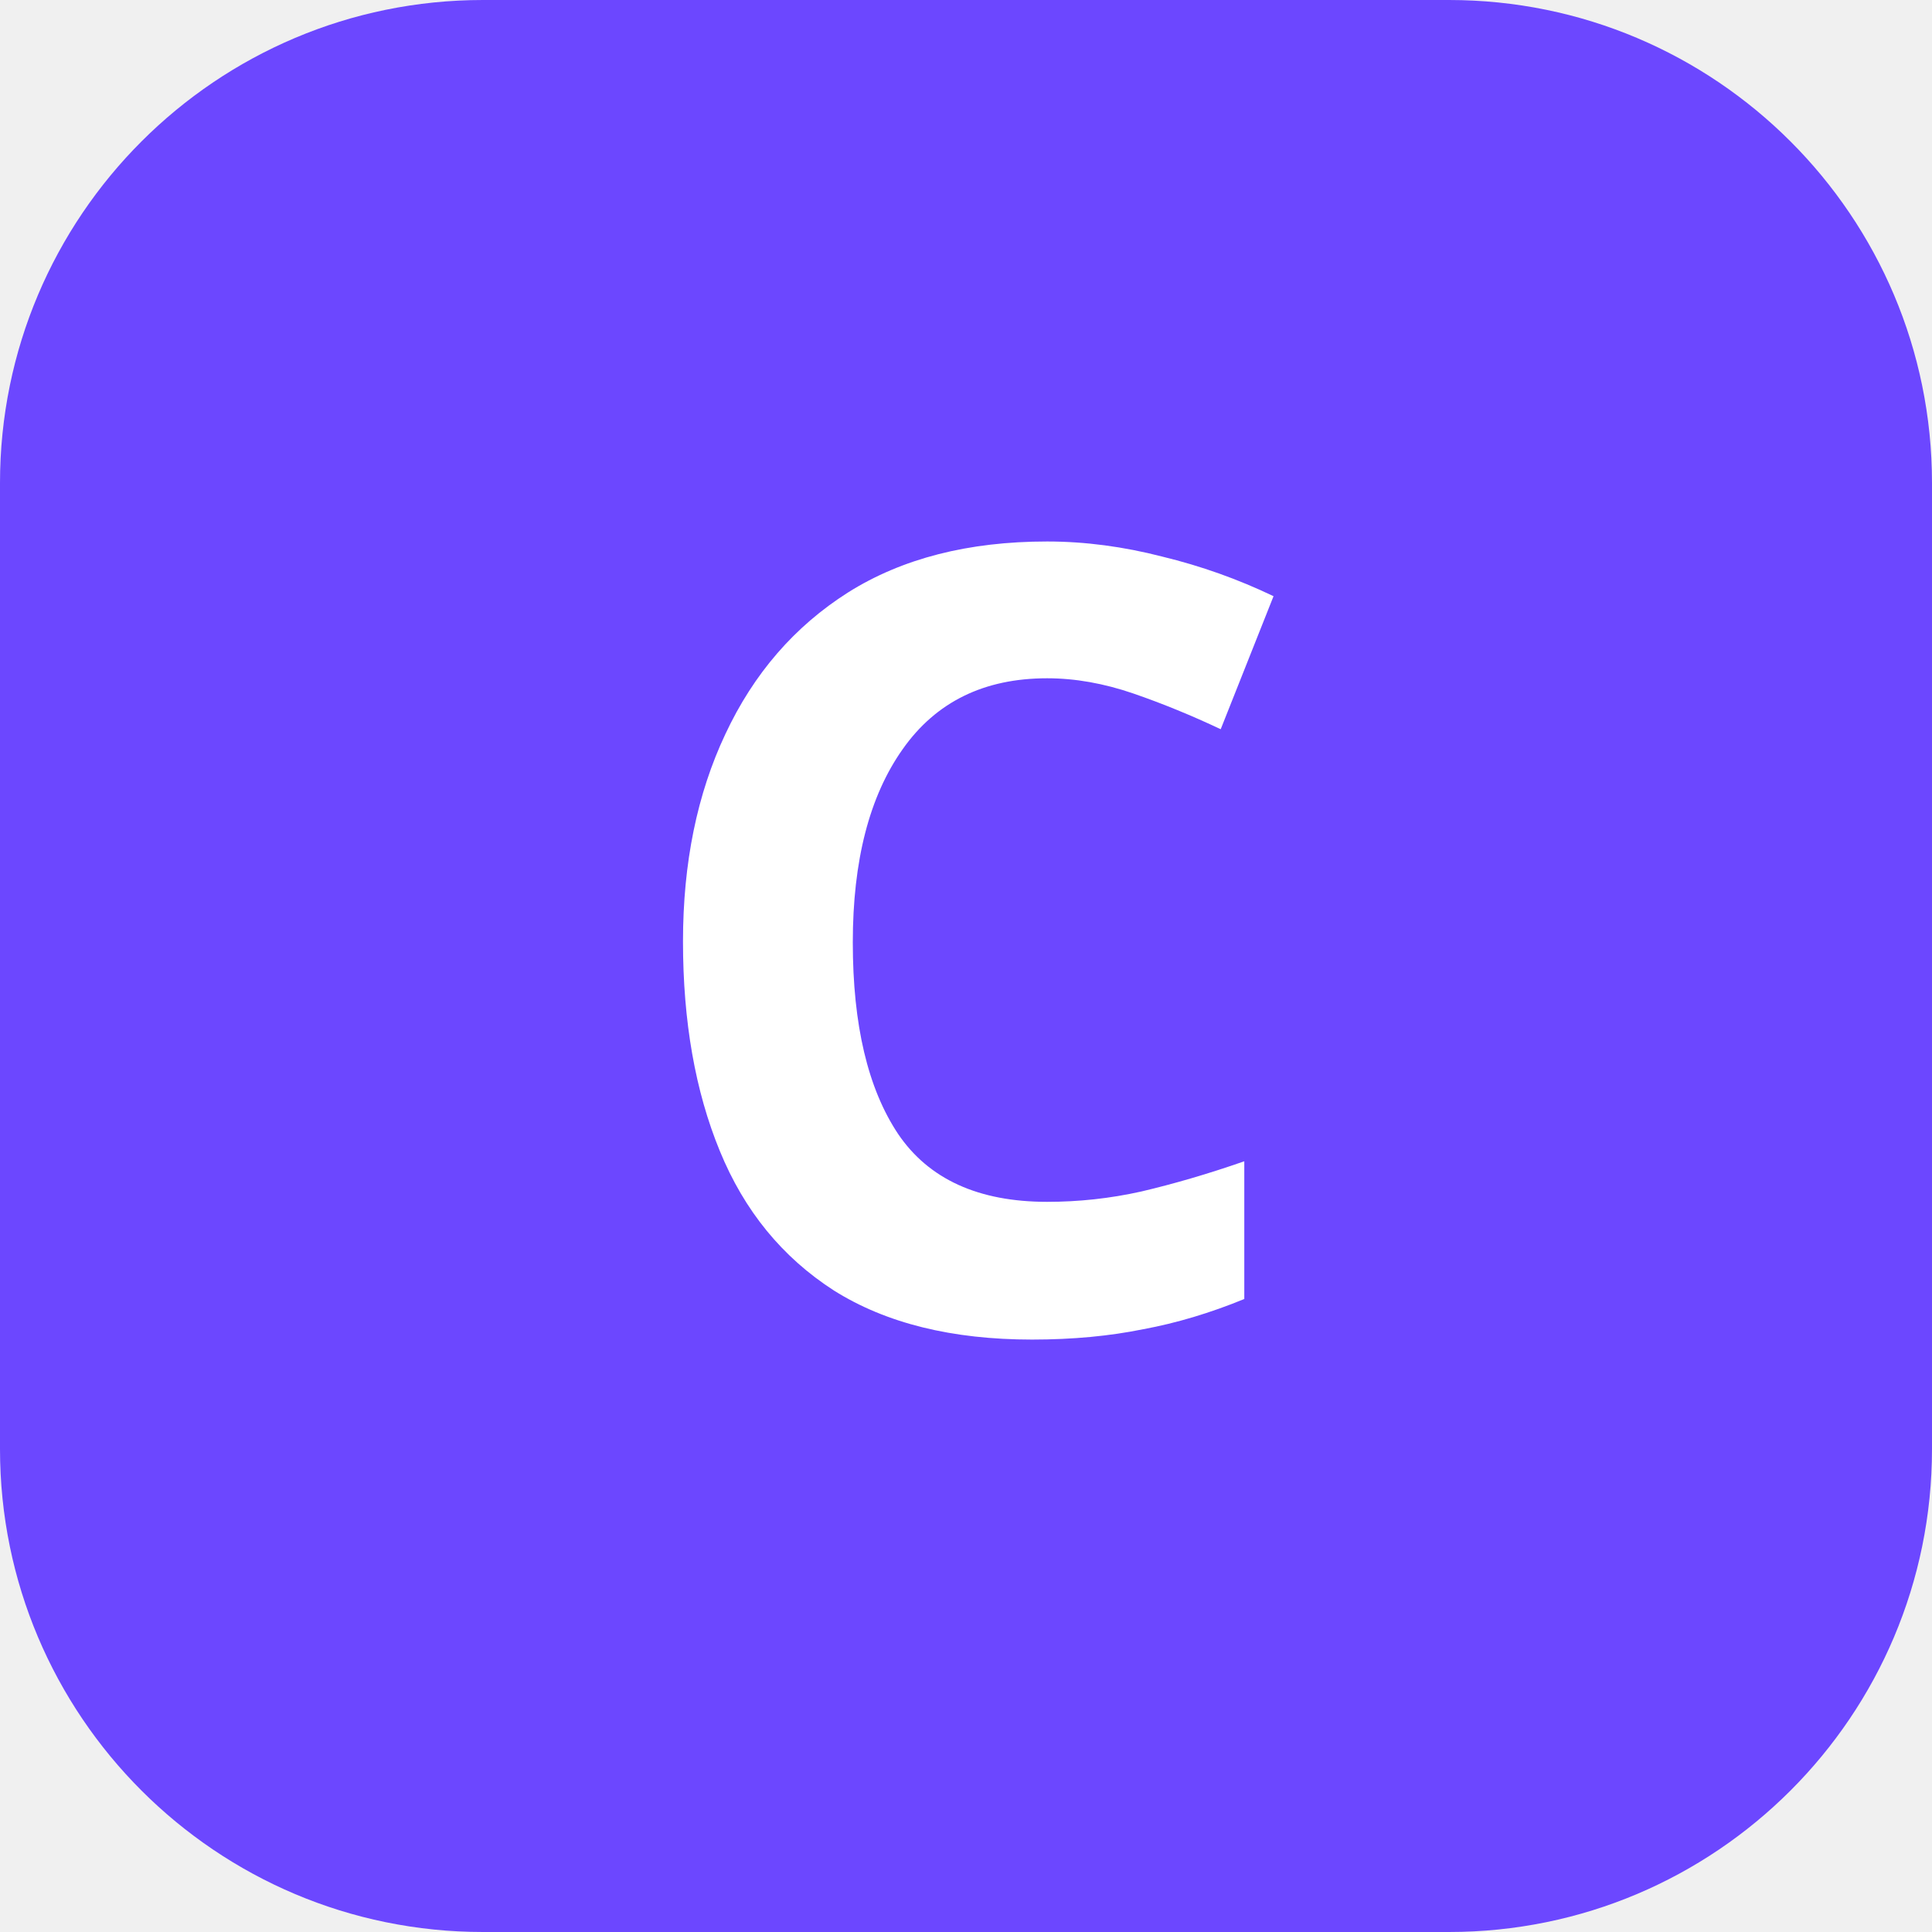
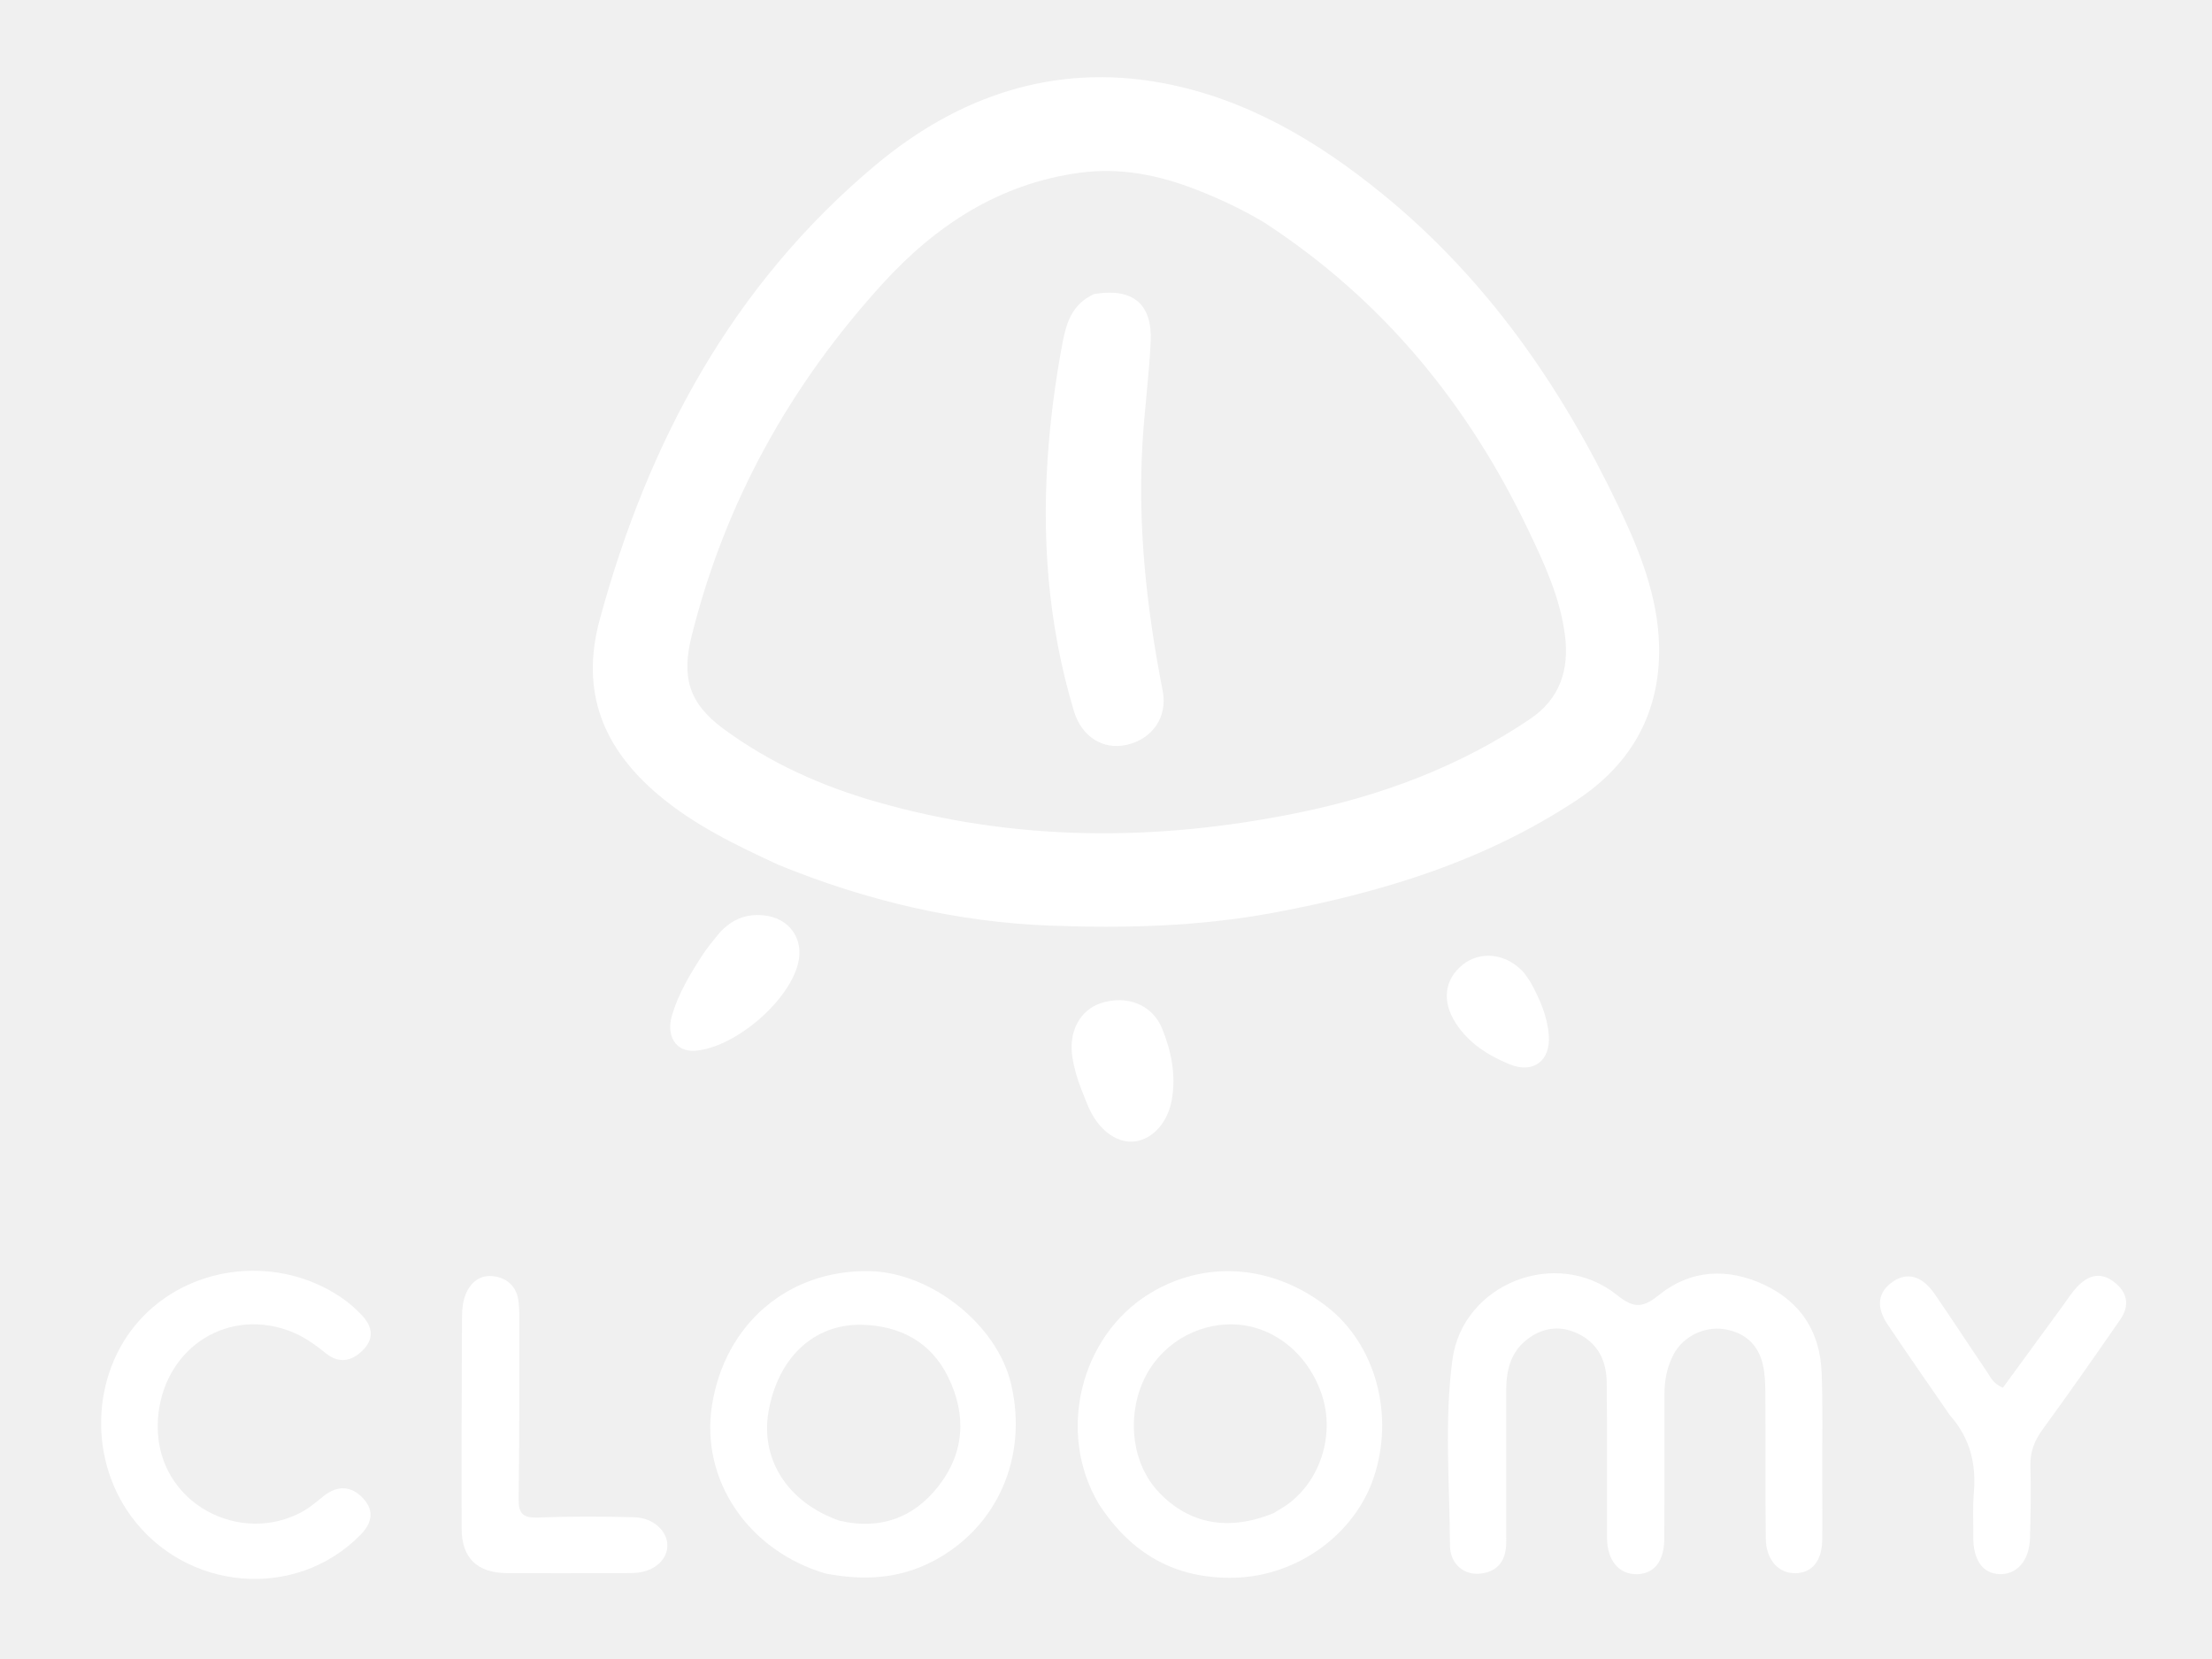
- <svg xmlns="http://www.w3.org/2000/svg" viewBox="0 0 32 32">
-   <rect width="32" height="32" rx="8" fill="#6C47FF" />
-   <text x="16" y="22" text-anchor="middle" fill="white" font-size="18" font-weight="900" font-family="sans-serif">C</text>
+ <svg xmlns="http://www.w3.org/2000/svg" viewBox="130 275 560 420">
+   <g fill="white">
+     <path d="M327.166,493.986 C316.224,488.923 305.724,483.869 296.704,476.253 C282.752,464.471 276.846,450.229 281.82,431.903 C294.072,386.765 315.46,347.082 351.704,316.757 C372.503,299.356 396.834,290.928 424.195,296 C445.276,299.907 463.35,310.564 479.858,323.993 C506.251,345.46 525.12,372.64 539.66,403.032 C545.062,414.323 549.803,426.099 550.024,438.755 C550.312,455.211 543.208,468.249 529.308,477.475 C505.811,493.071 479.511,501.051 452.13,506.119 C433.53,509.562 414.734,510.04 395.901,509.335 C372.197,508.447 349.459,503.05 327.166,493.986 M450.12,331.367 C444.68,328.099 438.959,325.402 433.06,323.088 C423.48,319.331 413.698,317.324 403.285,318.742 C382.881,321.519 366.803,332.147 353.399,346.87 C330.037,372.534 313.568,402.096 305.11,435.961 C302.474,446.516 304.409,453.066 313.167,459.521 C324.838,468.122 337.877,473.968 351.735,477.951 C387.06,488.102 422.719,488.089 458.503,480.795 C479.57,476.5 499.483,469.127 517.401,456.998 C524.934,451.898 527.335,444.521 526.178,435.688 C524.945,426.281 521.016,417.779 517.021,409.413 C501.86,377.662 480.436,351.148 450.12,331.367 z" fillRule="evenodd" />
+     <path d="M312.184,511.126 C315.33,507.74 318.822,506.336 323.139,506.71 C329.685,507.277 333.605,512.517 332.056,518.883 C329.685,528.632 315.905,540.306 305.927,541.019 C301.233,541.354 298.532,537.413 300.133,532.022 C301.799,526.414 304.822,521.406 308.006,516.533 C309.183,514.733 310.615,513.099 312.184,511.126 z" />
+     <path d="M403.839,550.979 C402.649,547.983 401.889,545.298 401.464,542.474 C400.514,536.161 403.426,530.633 408.822,528.923 C415.291,526.872 421.724,529.294 424.219,535.424 C426.542,541.13 427.764,547.212 426.652,553.463 C425.639,559.158 421.851,563.355 417.386,563.957 C413.174,564.525 408.759,561.615 406.099,556.395 C405.273,554.772 404.679,553.031 403.839,550.979 z" />
+     <path d="M517.484,523.66 C519.909,528.104 521.759,532.392 522.105,537.117 C522.577,543.582 518.16,546.89 512.182,544.443 C506.733,542.213 501.807,539.09 498.523,533.993 C494.985,528.5 495.686,522.983 500.237,519.283 C504.709,515.648 511.167,516.331 515.513,520.941 C516.192,521.661 516.704,522.538 517.484,523.66 z" />
+     <path d="M406.991,349.441 C416.859,347.82 421.768,351.943 421.309,361.565 C420.905,370.027 419.777,378.453 419.258,386.912 C417.955,408.13 420.294,429.063 424.345,449.871 C425.656,456.601 421.701,462.14 415.158,463.59 C409.245,464.9 403.83,461.508 401.889,455.063 C395.181,432.789 393.556,410.057 395.537,386.938 C396.264,378.462 397.426,370.082 399.006,361.746 C399.955,356.74 401.409,351.969 406.991,349.441 z" />
+     <path d="M205.216,658.381 C208.037,657.121 209.975,655.278 212.077,653.641 C215.477,650.993 218.923,651.143 221.897,654.296 C224.899,657.479 224.122,660.648 221.286,663.543 C204.846,680.325 176.944,677.832 163.091,658.724 C151.945,643.349 153.401,621.37 166.346,608.153 C179.288,594.938 200.73,592.892 216.363,603.46 C218.276,604.753 220.055,606.322 221.641,608.004 C224.264,610.786 224.829,613.836 221.868,616.816 C218.999,619.704 215.771,620.252 212.502,617.611 C209.498,615.185 206.419,613.011 202.721,611.737 C186.491,606.145 171.173,617.131 169.993,634.173 C168.592,654.42 189.173,665.999 205.216,658.381 z" fillRule="evenodd" />
+     <path d="M286.877,673.254 C277.077,673.263 267.759,673.321 258.441,673.265 C250.844,673.22 246.897,669.48 246.871,662.042 C246.809,644.072 246.877,626.1 246.968,608.13 C246.977,606.335 247.21,604.425 247.86,602.774 C249.134,599.536 251.638,597.553 255.25,598.14 C258.705,598.701 260.881,600.967 261.28,604.535 C261.52,606.677 261.483,608.855 261.48,611.016 C261.457,625.492 261.512,639.97 261.299,654.443 C261.244,658.18 262.38,659.33 266.156,659.187 C274.298,658.88 282.462,658.905 290.609,659.118 C295.546,659.247 299.212,662.856 298.945,666.627 C298.684,670.325 295.12,673.07 290.353,673.229 C289.355,673.262 288.356,673.246 286.877,673.254 z" fillRule="evenodd" />
+     <path d="M339.019,673.366 C319.273,667.535 307.285,649.535 310.261,630.735 C313.523,610.134 329.594,596.44 350.078,596.807 C365.763,597.088 382.478,610.412 385.983,625.428 C390.327,644.04 382.404,661.798 366.142,670.268 C357.595,674.72 348.673,675.208 339.019,673.366 M342.652,660.027 C352.75,662.313 361.195,659.364 367.508,651.335 C374.226,642.791 374.73,633.198 370.039,623.615 C365.679,614.707 357.808,610.593 348.161,610.392 C335.934,610.138 326.873,618.868 324.546,632.466 C322.49,644.481 329.454,655.485 342.652,660.027 z" fillRule="evenodd" />
+     <path d="M408.139,655.691 C397.447,637.605 403.548,613.368 420.805,602.635 C434.823,593.916 452.019,594.987 465.98,605.835 C478.294,615.401 483.144,633.344 477.713,649.243 C472.789,663.663 458.208,674.016 442.619,674.418 C427.628,674.804 416.379,668.439 408.139,655.691 M452.448,658.067 C453.713,657.266 455.04,656.547 456.235,655.652 C464.373,649.553 467.891,638.158 464.716,628.321 C461.331,617.829 452.476,610.653 442.478,610.299 C432.571,609.949 423.347,615.73 419.369,624.784 C415.14,634.406 416.786,645.847 423.398,652.802 C430.997,660.794 440.957,662.771 452.448,658.067 z" fillRule="evenodd" />
+     <path d="M591.326,649 C591.332,654.666 591.412,659.834 591.317,664.999 C591.222,670.195 588.723,673.176 584.61,673.284 C580.306,673.397 577.093,669.913 577.035,664.525 C576.902,652.193 576.995,639.859 576.924,627.526 C576.911,625.209 576.817,622.837 576.318,620.588 C575.149,615.317 571.618,612.238 566.328,611.472 C561.419,610.76 556.084,613.4 553.725,617.82 C552.047,620.965 551.378,624.355 551.387,627.934 C551.419,640.1 551.39,652.267 551.344,664.433 C551.323,670.215 548.819,673.444 544.421,673.526 C539.869,673.61 536.869,670.082 536.842,664.321 C536.78,651.154 536.923,637.986 536.755,624.822 C536.691,619.737 534.713,615.352 529.925,612.853 C525.555,610.571 521.19,610.866 517.16,613.682 C512.628,616.85 511.326,621.573 511.325,626.812 C511.321,639.645 511.316,652.478 511.33,665.311 C511.335,669.725 509.535,672.79 504.917,673.369 C500.709,673.897 497.104,671.016 497.079,666.195 C496.999,650.552 495.631,634.825 497.696,619.276 C500.258,599.984 523.926,590.646 539.241,602.763 C543.328,605.997 545.545,606.449 549.902,602.913 C557.907,596.419 567.311,595.862 576.716,600.3 C586.038,604.699 590.785,612.357 591.175,622.503 C591.508,631.158 591.295,639.833 591.326,649 z" fillRule="evenodd" />
+     <path d="M623.652,633.299 C618.257,625.458 612.992,617.962 607.902,610.349 C604.853,605.788 605.414,602.094 609.194,599.479 C612.818,596.973 616.608,597.978 619.755,602.546 C624.195,608.992 628.461,615.557 632.861,622.03 C633.864,623.505 634.558,625.316 637.075,626.306 C642.067,619.476 647.141,612.528 652.222,605.585 C653.402,603.973 654.472,602.251 655.832,600.805 C658.519,597.949 661.654,596.85 665.126,599.483 C668.618,602.131 669.25,605.501 666.754,609.102 C660.305,618.409 653.826,627.698 647.148,636.84 C645.08,639.672 643.946,642.473 644.03,646.007 C644.177,652.165 644.099,658.334 643.918,664.493 C643.751,670.177 640.498,673.753 636.046,673.507 C631.849,673.276 629.483,669.776 629.562,663.969 C629.612,660.305 629.393,656.621 629.703,652.981 C630.325,645.693 628.837,639.144 623.652,633.299 z" fillRule="evenodd" />
+   </g>
</svg>
